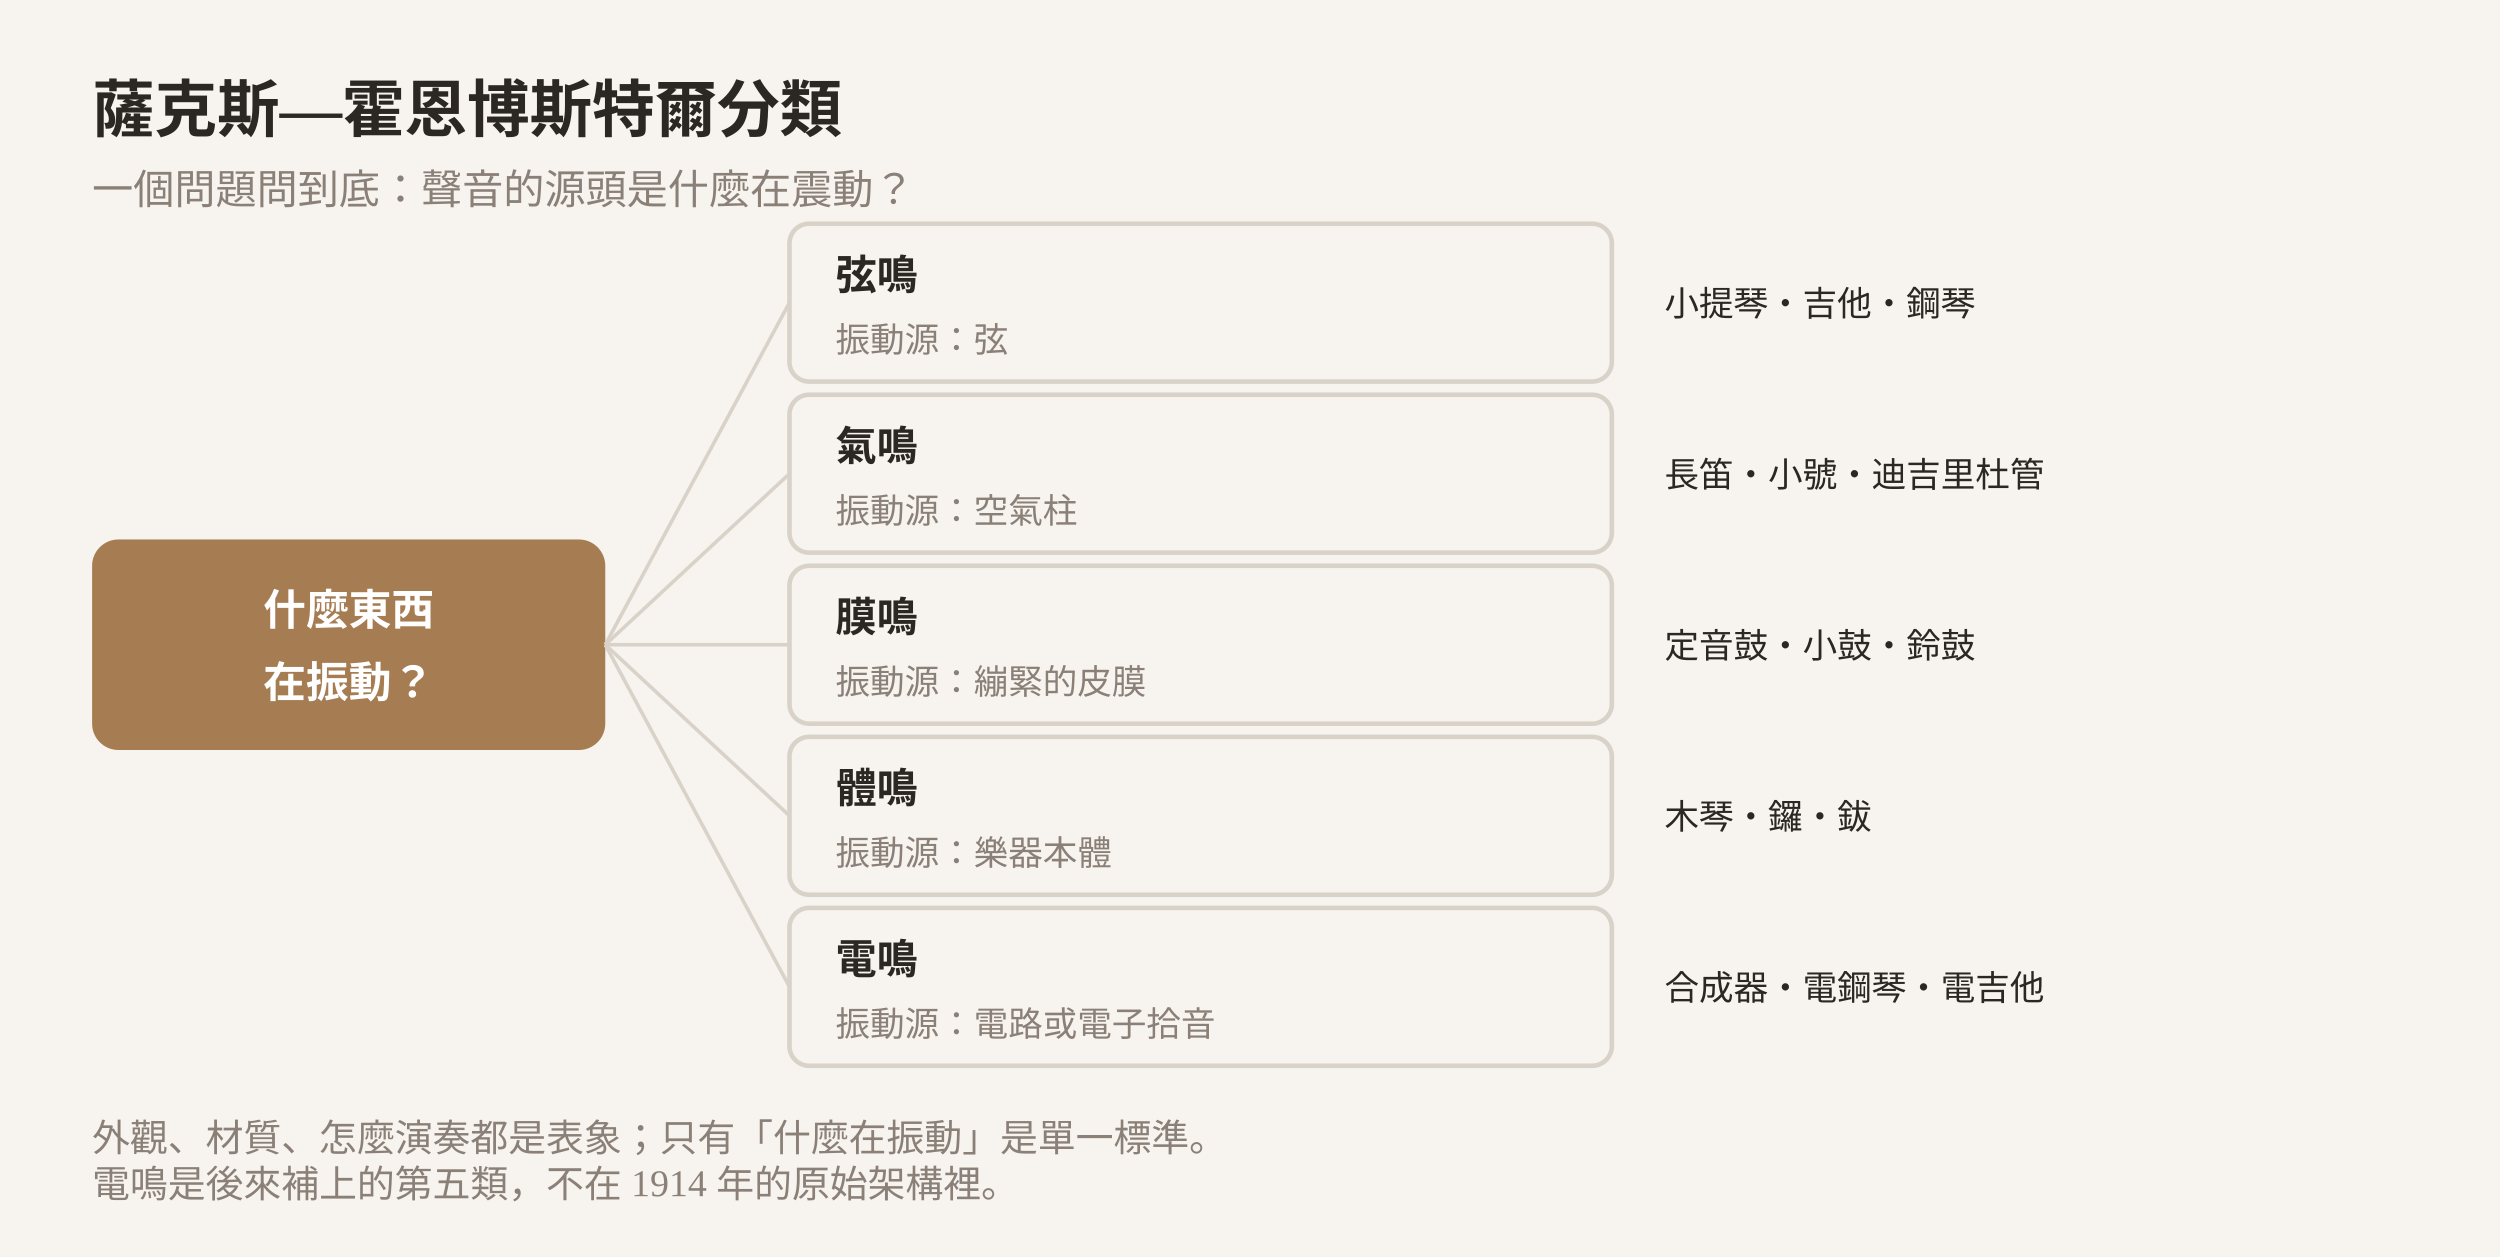
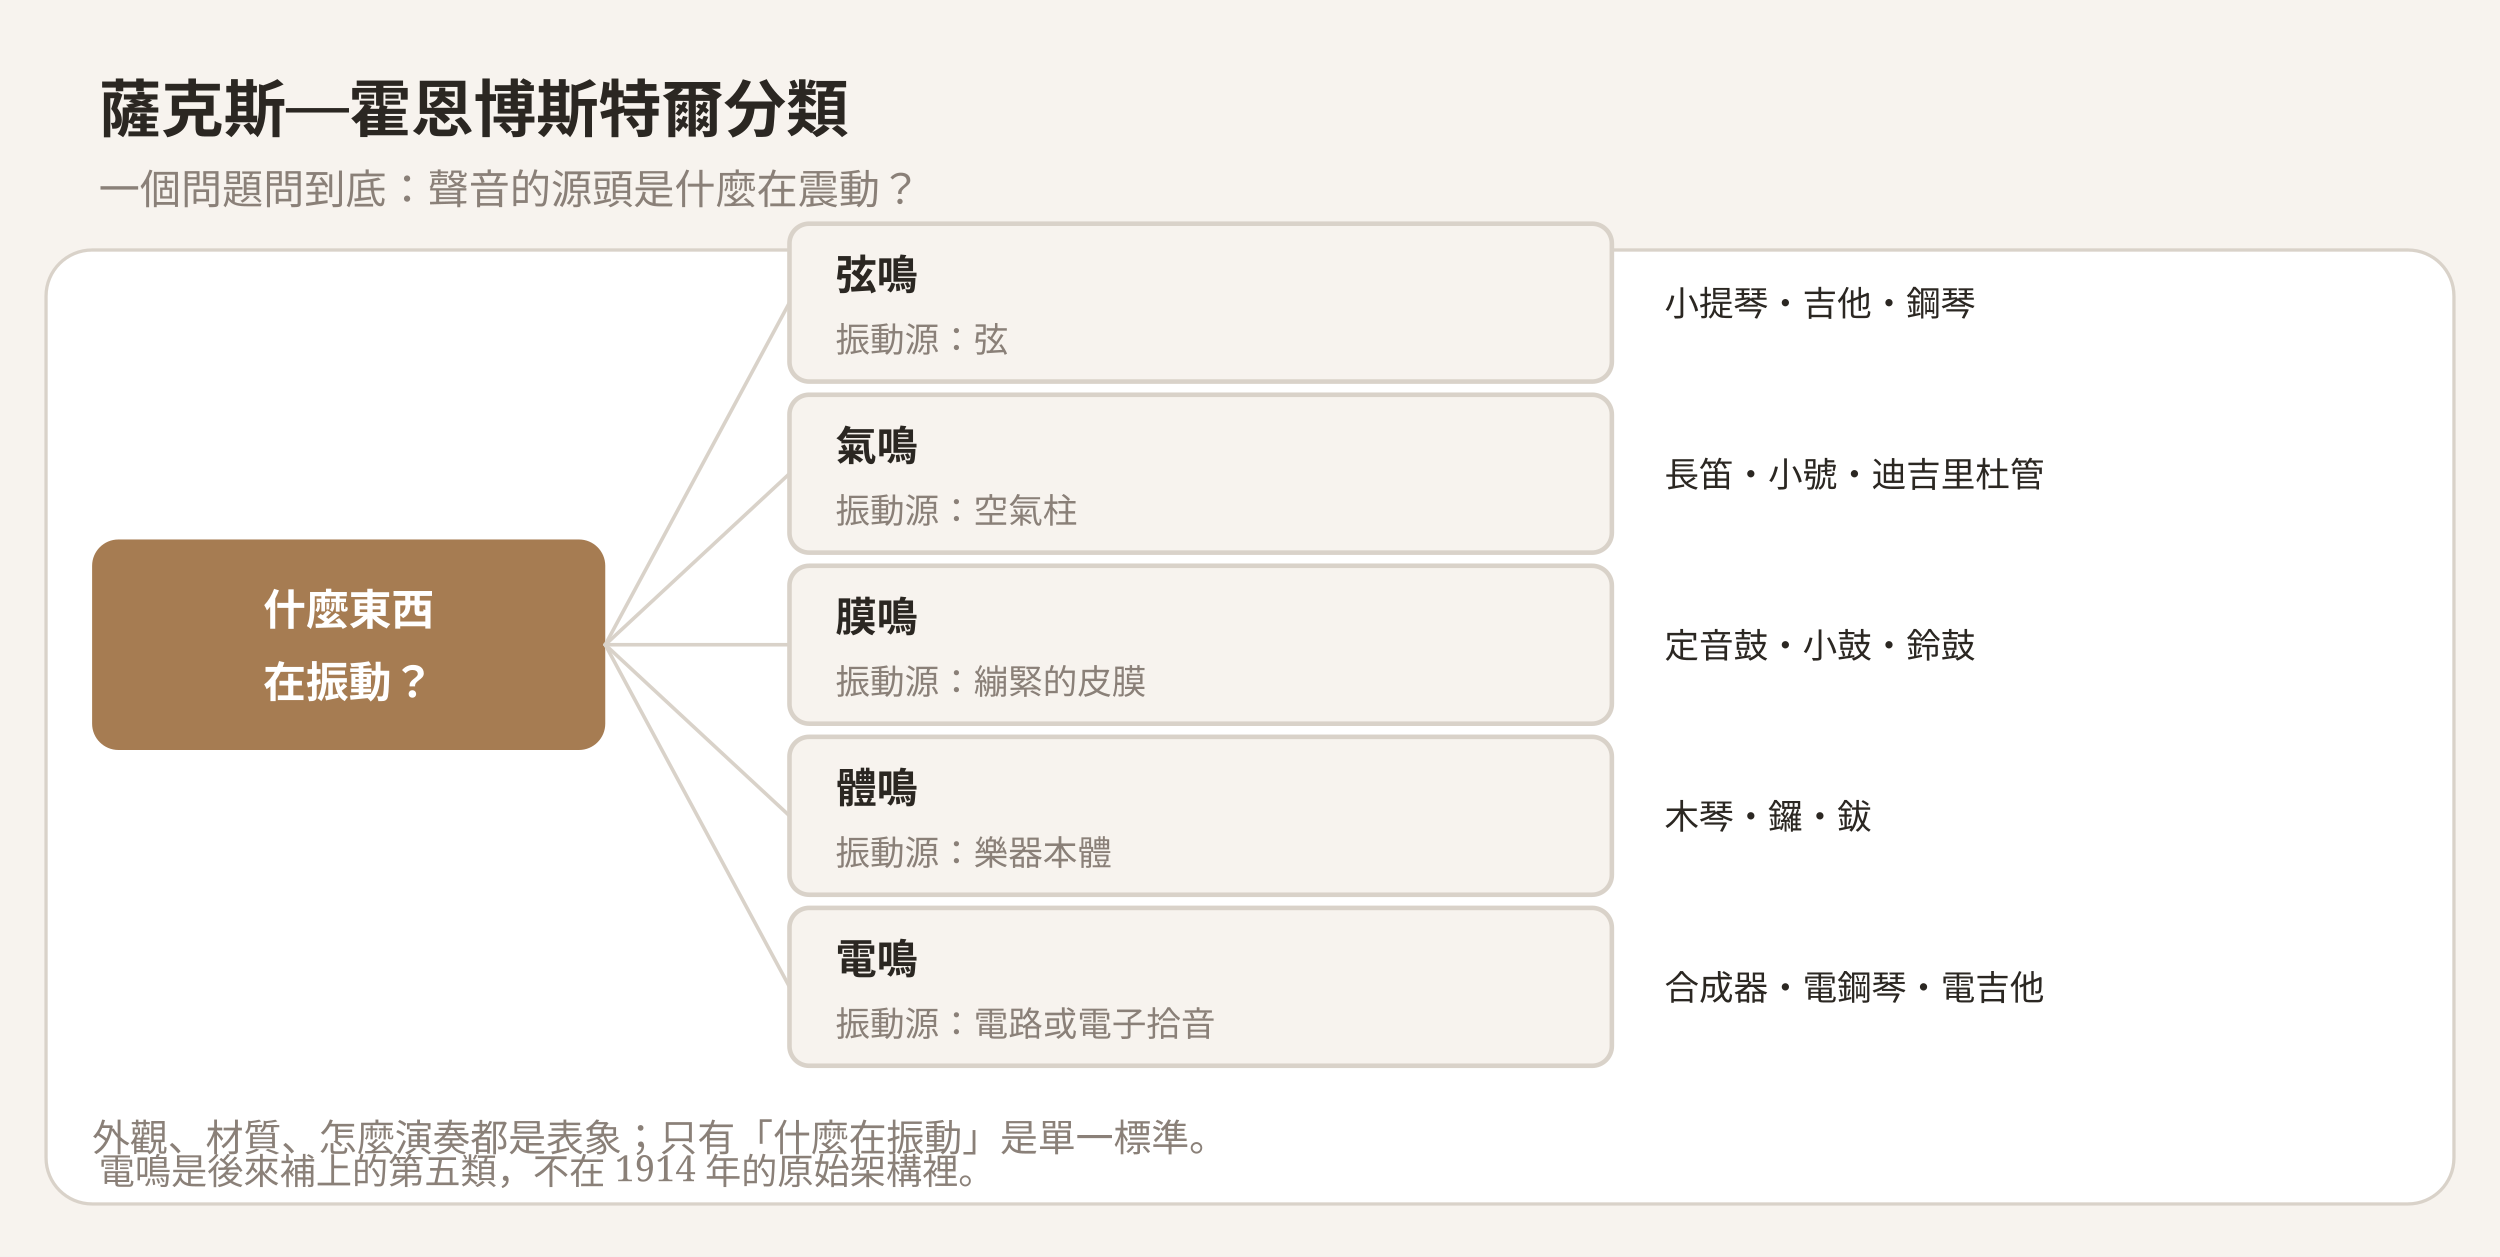
<svg xmlns="http://www.w3.org/2000/svg" viewBox="0 0 760 382" width="100%" role="img" aria-label="薩克斯—霍恩博斯特爾分類">
+   <style>line,path,polyline{stroke-linecap:round;stroke-linejoin:round}text{font-family:'Source Han Serif TW',serif}</style>
  <rect width="760" height="382" fill="#f7f3ee" />
-   <text x="28.0" y="40.0" font-size="19" text-anchor="start" fill="#2b2722" font-weight="700">薩克斯—霍恩博斯特爾分類</text>
-   <text x="28.0" y="62.0" font-size="12.5" text-anchor="start" fill="#8a8078" font-weight="400">一個問題問到底：聲音的源頭是什麼在震動？</text>
+   <rect x="14" y="76" width="732" height="290" rx="14" fill="#fff" stroke="#d9d2c9" stroke-width="1" />
+   <text x="30.0" y="40.0" font-size="19" text-anchor="start" fill="#2b2722" font-weight="700">薩克斯—霍恩博斯特爾分類</text>
+   <text x="30.0" y="62.0" font-size="12.5" text-anchor="start" fill="#8a8078" font-weight="400">一個問題問到底：聲音的源頭是什麼在震動？</text>
  <rect x="28.0" y="164.0" width="156.0" height="64.0" rx="8" fill="#A67C52" stroke="none" stroke-width="1.4" />
  <text x="106.0" y="190.0" font-size="13" text-anchor="middle" fill="#fff" font-weight="700">什麼東西</text>
  <text x="106.0" y="212.0" font-size="13" text-anchor="middle" fill="#fff" font-weight="700">在振動？</text>
  <line x1="184.0" y1="196.0" x2="240.0" y2="92.0" stroke="#d9d2c9" stroke-width="1.1" />
  <rect x="240.0" y="68.0" width="250.0" height="48.0" rx="6" fill="#f7f3ee" stroke="#d9d2c9" stroke-width="1.4" />
  <text x="254.0" y="88.0" font-size="12.5" text-anchor="start" fill="#2b2722" font-weight="700">弦鳴</text>
  <text x="254.0" y="107.0" font-size="10.5" text-anchor="start" fill="#8a8078" font-weight="400">振動源：弦</text>
  <text x="506.0" y="96.0" font-size="10.5" text-anchor="start" fill="#2b2722" font-weight="400">小提琴・吉他・鋼琴</text>
  <line x1="184.0" y1="196.0" x2="240.0" y2="144.0" stroke="#d9d2c9" stroke-width="1.1" />
  <rect x="240.0" y="120.0" width="250.0" height="48.0" rx="6" fill="#f7f3ee" stroke="#d9d2c9" stroke-width="1.4" />
  <text x="254.0" y="140.0" font-size="12.5" text-anchor="start" fill="#2b2722" font-weight="700">氣鳴</text>
  <text x="254.0" y="159.0" font-size="10.5" text-anchor="start" fill="#8a8078" font-weight="400">振動源：空氣柱</text>
  <text x="506.0" y="148.0" font-size="10.5" text-anchor="start" fill="#2b2722" font-weight="400">長笛・小號・迪吉里杜管</text>
  <line x1="184.0" y1="196.0" x2="240.0" y2="196.0" stroke="#d9d2c9" stroke-width="1.1" />
  <rect x="240.0" y="172.0" width="250.0" height="48.0" rx="6" fill="#f7f3ee" stroke="#d9d2c9" stroke-width="1.4" />
  <text x="254.0" y="192.0" font-size="12.5" text-anchor="start" fill="#2b2722" font-weight="700">膜鳴</text>
  <text x="254.0" y="211.0" font-size="10.5" text-anchor="start" fill="#8a8078" font-weight="400">振動源：繃緊的皮膜</text>
  <text x="506.0" y="200.0" font-size="10.5" text-anchor="start" fill="#2b2722" font-weight="400">定音鼓・小鼓・鈴鼓</text>
  <line x1="184.0" y1="196.0" x2="240.0" y2="248.0" stroke="#d9d2c9" stroke-width="1.1" />
  <rect x="240.0" y="224.0" width="250.0" height="48.0" rx="6" fill="#f7f3ee" stroke="#d9d2c9" stroke-width="1.4" />
  <text x="254.0" y="244.0" font-size="12.5" text-anchor="start" fill="#2b2722" font-weight="700">體鳴</text>
  <text x="254.0" y="263.0" font-size="10.5" text-anchor="start" fill="#8a8078" font-weight="400">振動源：樂器本體</text>
  <text x="506.0" y="252.0" font-size="10.5" text-anchor="start" fill="#2b2722" font-weight="400">木琴・鑼・鈸</text>
  <line x1="184.0" y1="196.0" x2="240.0" y2="300.0" stroke="#d9d2c9" stroke-width="1.1" />
  <rect x="240.0" y="276.0" width="250.0" height="48.0" rx="6" fill="#f7f3ee" stroke="#d9d2c9" stroke-width="1.4" />
  <text x="254.0" y="296.0" font-size="12.5" text-anchor="start" fill="#2b2722" font-weight="700">電鳴</text>
  <text x="254.0" y="315.0" font-size="10.5" text-anchor="start" fill="#8a8078" font-weight="400">振動源：電路或電子拾音</text>
  <text x="506.0" y="304.0" font-size="10.5" text-anchor="start" fill="#2b2722" font-weight="400">合成器・電鋼琴・電吉他</text>
  <text x="28.0" y="350.0" font-size="11.5" text-anchor="start" fill="#8a8078" font-weight="400">外觀、材質、怎麼演奏都是表象；只有「什麼在振動」是單一標準。</text>
-   <text x="28.0" y="364.0" font-size="11.5" text-anchor="start" fill="#8a8078" font-weight="400">電鳴是後來補上的第五類，不在 1914 年的原始架構裡。</text>
+   <text x="30.0" y="360.0" font-size="11" text-anchor="start" fill="#8a8078" font-weight="400">電鳴是後來補上的第五類，不在 1914 年的原始架構裡。</text>
</svg>
